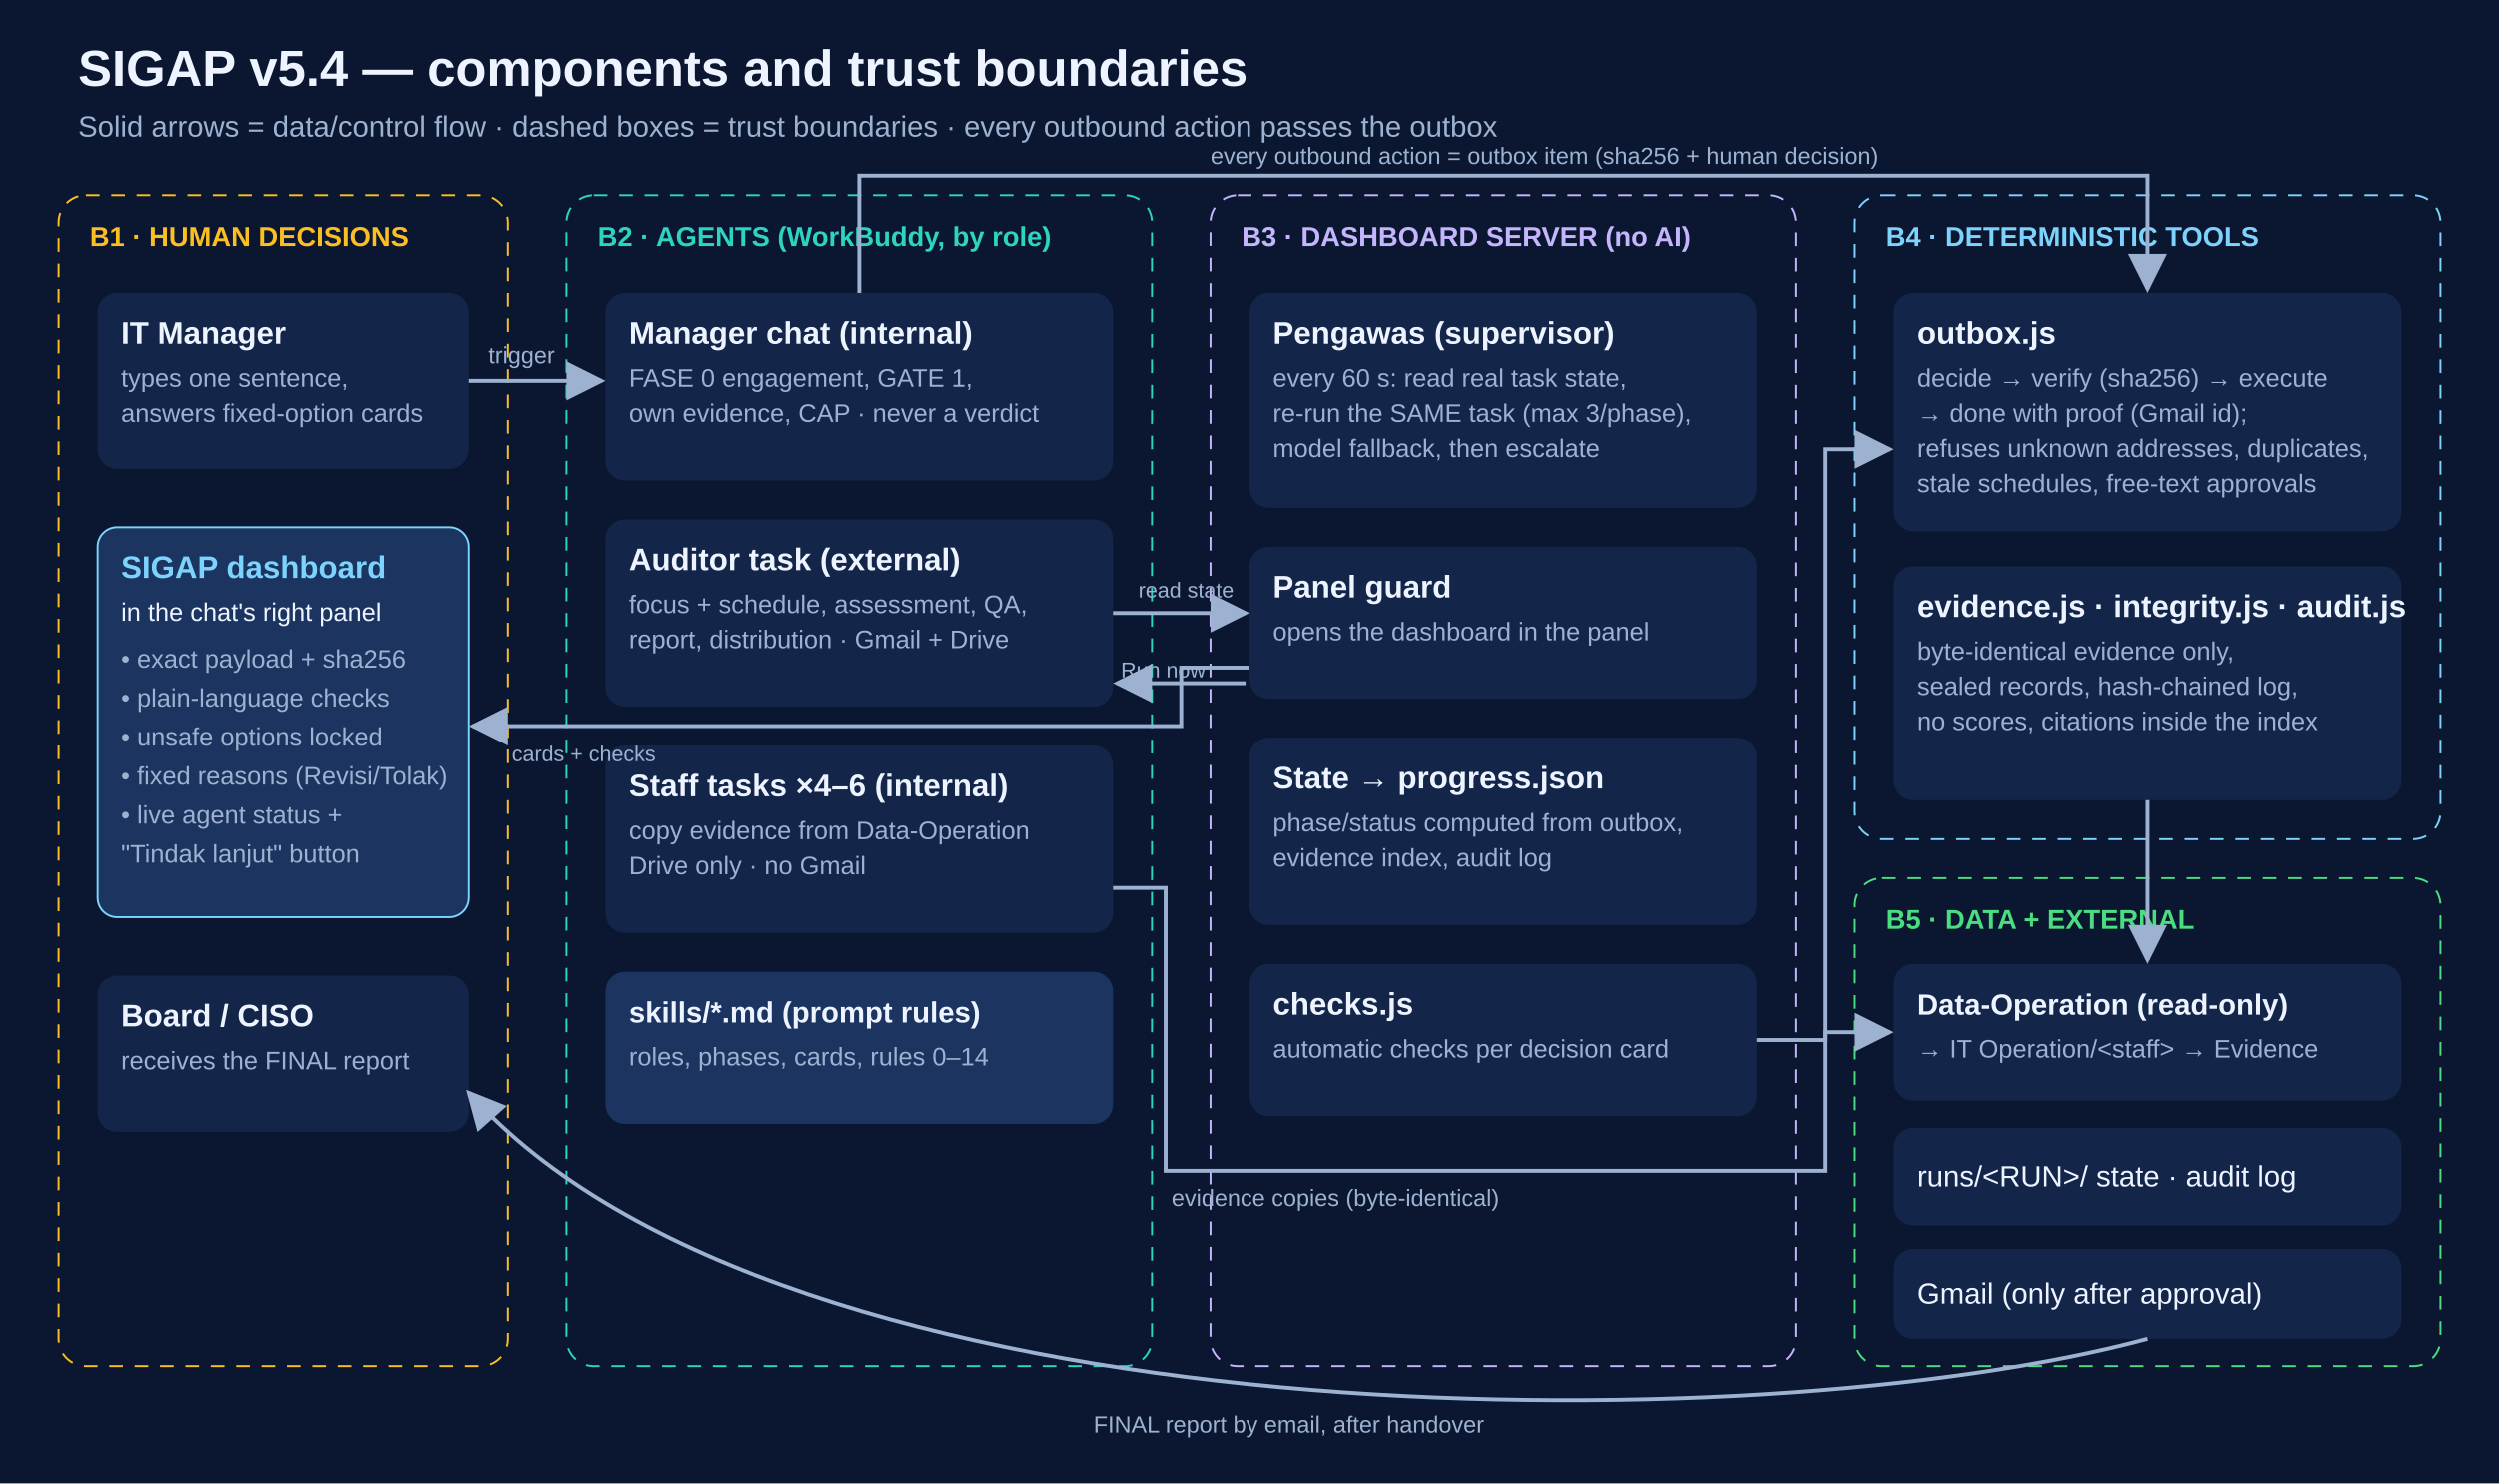
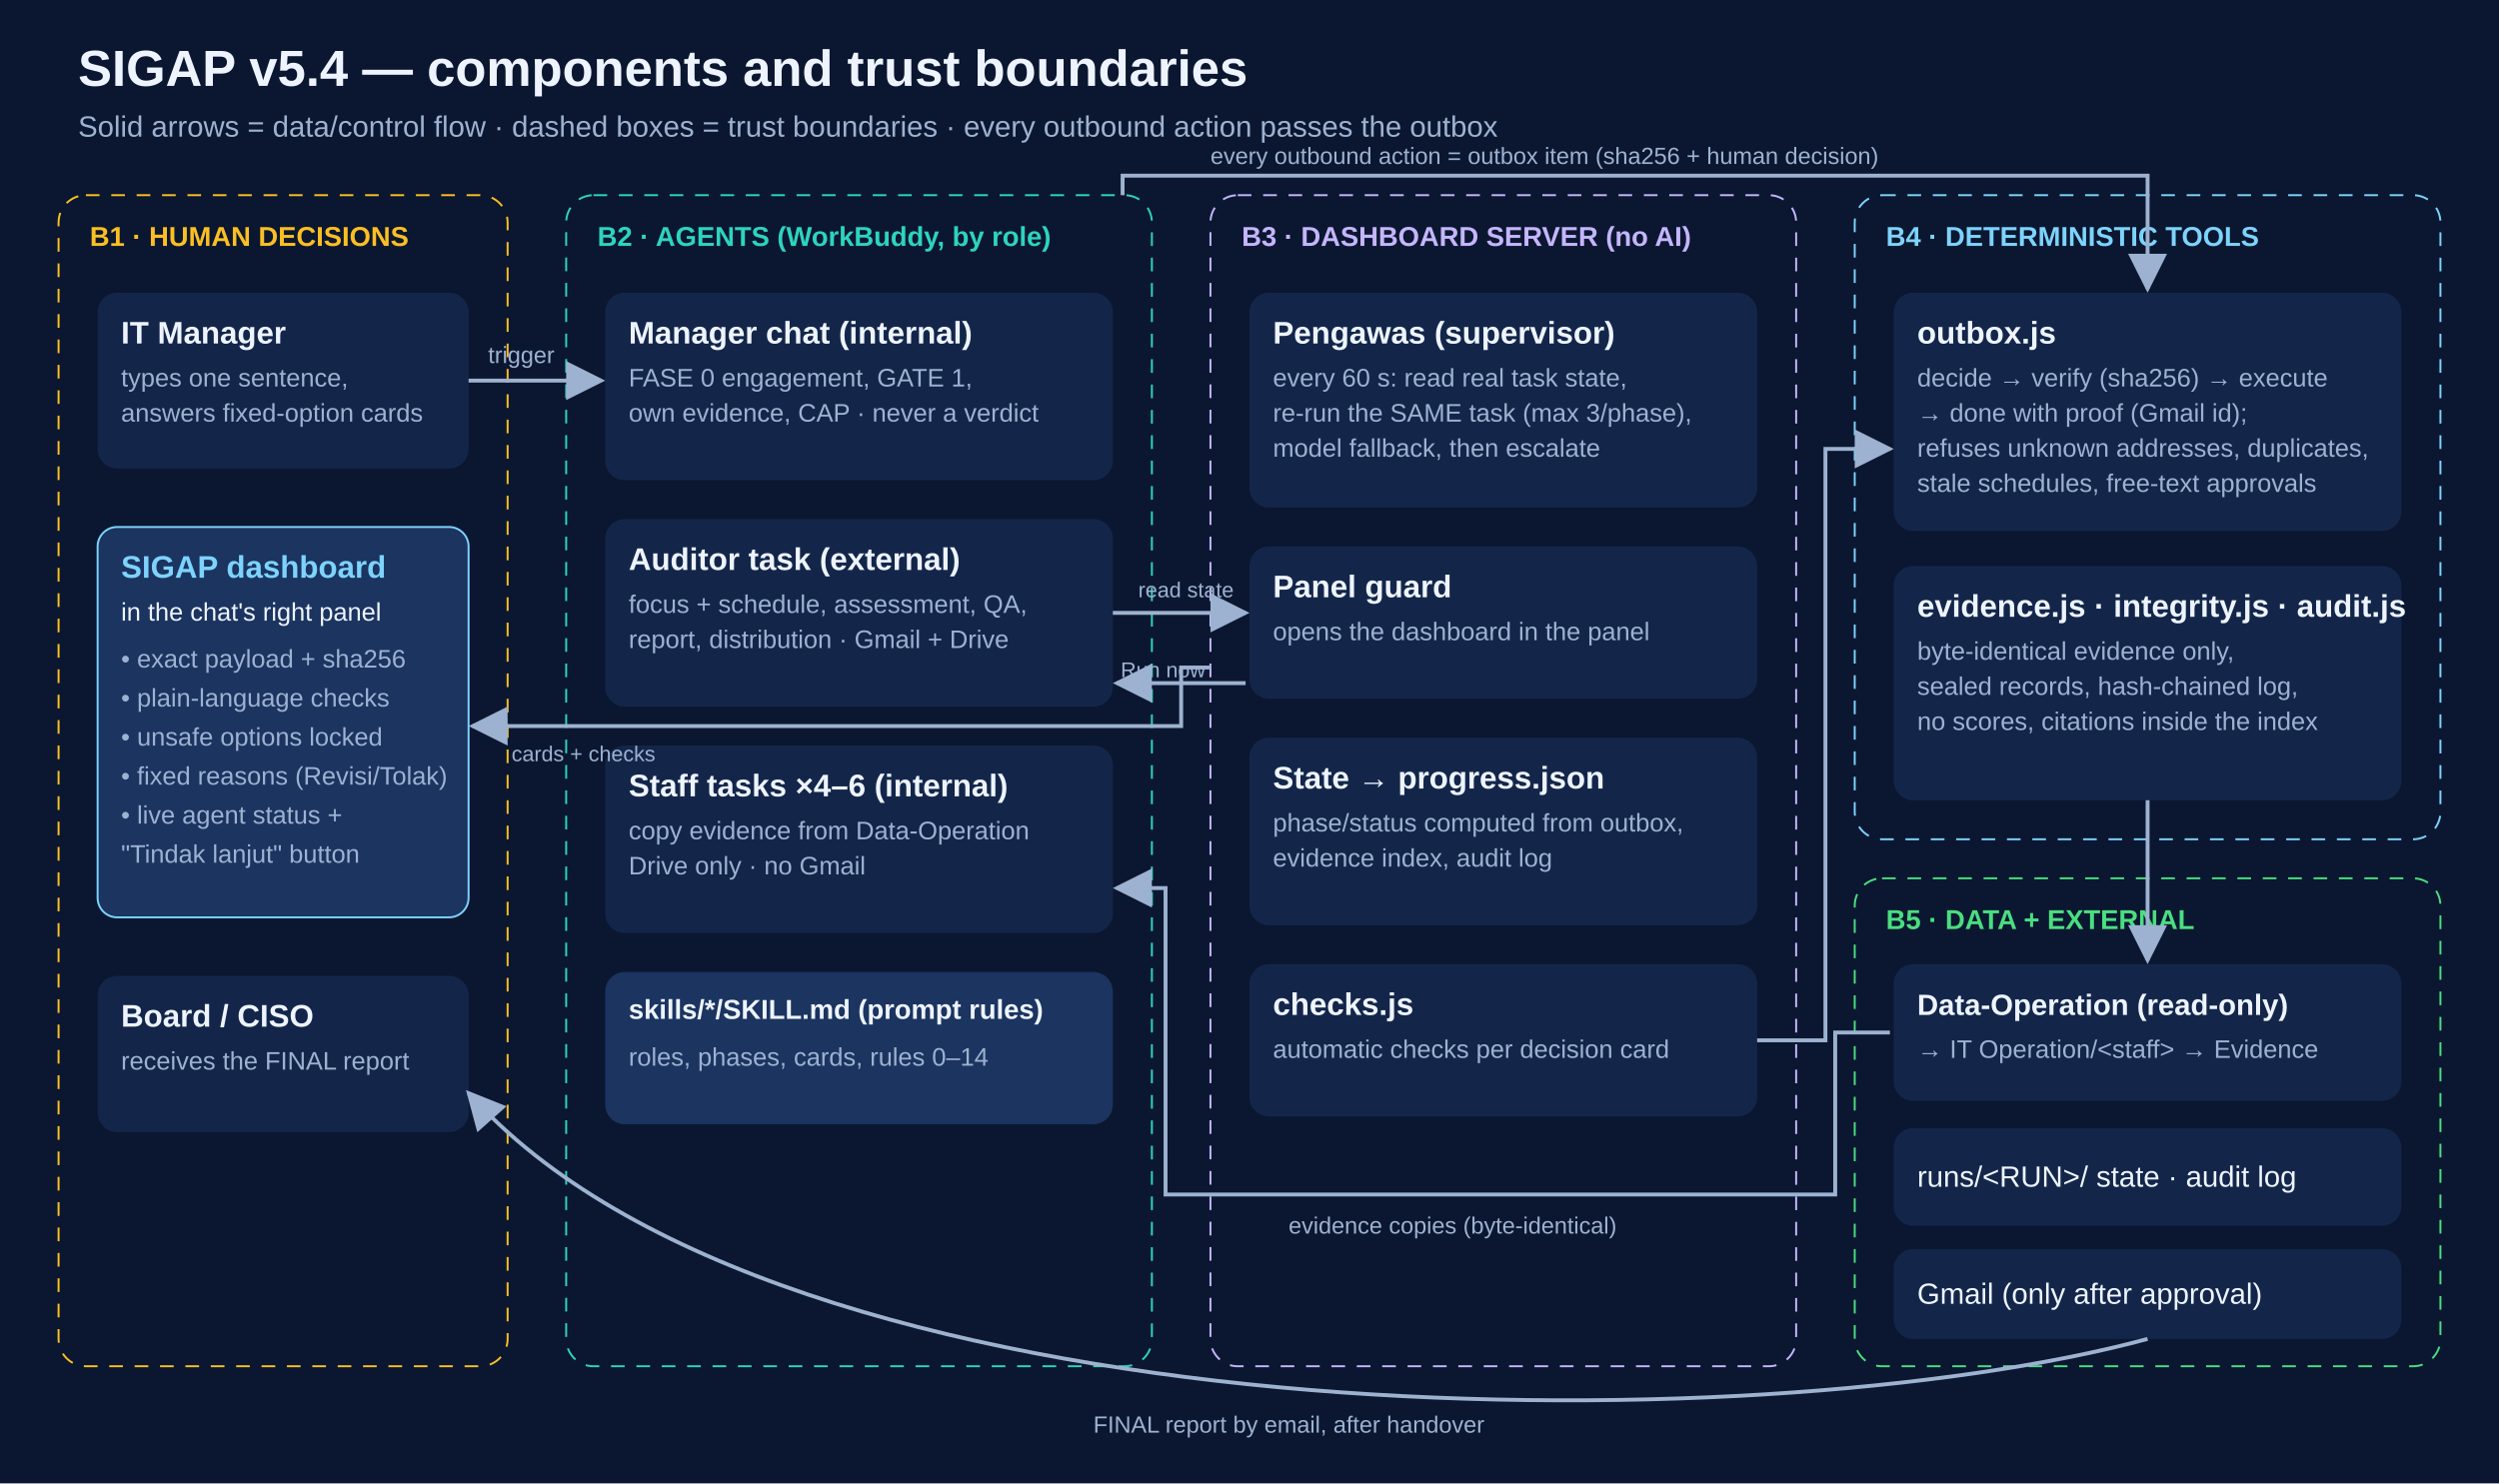
<svg xmlns="http://www.w3.org/2000/svg" width="1280" height="760" viewBox="0 0 1280 760" font-family="Segoe UI, Arial, sans-serif">
  <rect width="1280" height="760" fill="#0B1730" />
  <text x="40" y="44" fill="#EEF4FF" font-size="26" font-weight="700">SIGAP v5.4 — components and trust boundaries</text>
  <text x="40" y="70" fill="#9DB2D1" font-size="15">Solid arrows = data/control flow · dashed boxes = trust boundaries · every outbound action passes the outbox</text>
  <rect x="30" y="100" width="230" height="600" rx="14" fill="none" stroke="#FBBF24" stroke-dasharray="7 6" />
  <text x="46" y="126" fill="#FBBF24" font-size="14" font-weight="700">B1 · HUMAN DECISIONS</text>
  <rect x="50" y="150" width="190" height="90" rx="10" fill="#13264A" />
  <text x="62" y="176" fill="#EEF4FF" font-size="16" font-weight="700">IT Manager</text>
  <text x="62" y="198" fill="#9DB2D1" font-size="13">types one sentence,</text>
  <text x="62" y="216" fill="#9DB2D1" font-size="13">answers fixed-option cards</text>
  <rect x="50" y="270" width="190" height="200" rx="10" fill="#1B3460" stroke="#7DD3FC" />
  <text x="62" y="296" fill="#7DD3FC" font-size="16" font-weight="700">SIGAP dashboard</text>
  <text x="62" y="318" fill="#EEF4FF" font-size="13">in the chat's right panel</text>
  <text x="62" y="342" fill="#9DB2D1" font-size="13">• exact payload + sha256</text>
  <text x="62" y="362" fill="#9DB2D1" font-size="13">• plain-language checks</text>
  <text x="62" y="382" fill="#9DB2D1" font-size="13">• unsafe options locked</text>
  <text x="62" y="402" fill="#9DB2D1" font-size="13">• fixed reasons (Revisi/Tolak)</text>
  <text x="62" y="422" fill="#9DB2D1" font-size="13">• live agent status +</text>
  <text x="62" y="442" fill="#9DB2D1" font-size="13">  "Tindak lanjut" button</text>
  <rect x="50" y="500" width="190" height="80" rx="10" fill="#13264A" />
  <text x="62" y="526" fill="#EEF4FF" font-size="16" font-weight="700">Board / CISO</text>
  <text x="62" y="548" fill="#9DB2D1" font-size="13">receives the FINAL report</text>
  <rect x="290" y="100" width="300" height="600" rx="14" fill="none" stroke="#2DD4BF" stroke-dasharray="7 6" />
  <text x="306" y="126" fill="#2DD4BF" font-size="14" font-weight="700">B2 · AGENTS (WorkBuddy, by role)</text>
  <rect x="310" y="150" width="260" height="96" rx="10" fill="#13264A" />
  <text x="322" y="176" fill="#EEF4FF" font-size="16" font-weight="700">Manager chat (internal)</text>
  <text x="322" y="198" fill="#9DB2D1" font-size="13">FASE 0 engagement, GATE 1,</text>
  <text x="322" y="216" fill="#9DB2D1" font-size="13">own evidence, CAP · never a verdict</text>
  <rect x="310" y="266" width="260" height="96" rx="10" fill="#13264A" />
  <text x="322" y="292" fill="#EEF4FF" font-size="16" font-weight="700">Auditor task (external)</text>
  <text x="322" y="314" fill="#9DB2D1" font-size="13">focus + schedule, assessment, QA,</text>
  <text x="322" y="332" fill="#9DB2D1" font-size="13">report, distribution · Gmail + Drive</text>
  <rect x="310" y="382" width="260" height="96" rx="10" fill="#13264A" />
  <text x="322" y="408" fill="#EEF4FF" font-size="16" font-weight="700">Staff tasks ×4–6 (internal)</text>
  <text x="322" y="430" fill="#9DB2D1" font-size="13">copy evidence from Data-Operation</text>
  <text x="322" y="448" fill="#9DB2D1" font-size="13">Drive only · no Gmail</text>
  <rect x="310" y="498" width="260" height="78" rx="10" fill="#1B3460" />
-   <text x="322" y="524" fill="#EEF4FF" font-size="15" font-weight="700">skills/*.md (prompt rules)</text>
+   <text x="322" y="522" fill="#EEF4FF" font-size="14" font-weight="700">skills/*/SKILL.md (prompt rules)</text>
  <text x="322" y="546" fill="#9DB2D1" font-size="13">roles, phases, cards, rules 0–14</text>
  <rect x="620" y="100" width="300" height="600" rx="14" fill="none" stroke="#C4B5FD" stroke-dasharray="7 6" />
  <text x="636" y="126" fill="#C4B5FD" font-size="14" font-weight="700">B3 · DASHBOARD SERVER (no AI)</text>
  <rect x="640" y="150" width="260" height="110" rx="10" fill="#13264A" />
  <text x="652" y="176" fill="#EEF4FF" font-size="16" font-weight="700">Pengawas (supervisor)</text>
  <text x="652" y="198" fill="#9DB2D1" font-size="13">every 60 s: read real task state,</text>
  <text x="652" y="216" fill="#9DB2D1" font-size="13">re-run the SAME task (max 3/phase),</text>
  <text x="652" y="234" fill="#9DB2D1" font-size="13">model fallback, then escalate</text>
  <rect x="640" y="280" width="260" height="78" rx="10" fill="#13264A" />
  <text x="652" y="306" fill="#EEF4FF" font-size="16" font-weight="700">Panel guard</text>
  <text x="652" y="328" fill="#9DB2D1" font-size="13">opens the dashboard in the panel</text>
  <rect x="640" y="378" width="260" height="96" rx="10" fill="#13264A" />
  <text x="652" y="404" fill="#EEF4FF" font-size="16" font-weight="700">State → progress.json</text>
  <text x="652" y="426" fill="#9DB2D1" font-size="13">phase/status computed from outbox,</text>
  <text x="652" y="444" fill="#9DB2D1" font-size="13">evidence index, audit log</text>
  <rect x="640" y="494" width="260" height="78" rx="10" fill="#13264A" />
  <text x="652" y="520" fill="#EEF4FF" font-size="16" font-weight="700">checks.js</text>
  <text x="652" y="542" fill="#9DB2D1" font-size="13">automatic checks per decision card</text>
  <rect x="950" y="100" width="300" height="330" rx="14" fill="none" stroke="#7DD3FC" stroke-dasharray="7 6" />
  <text x="966" y="126" fill="#7DD3FC" font-size="14" font-weight="700">B4 · DETERMINISTIC TOOLS</text>
  <rect x="970" y="150" width="260" height="122" rx="10" fill="#13264A" />
  <text x="982" y="176" fill="#EEF4FF" font-size="16" font-weight="700">outbox.js</text>
  <text x="982" y="198" fill="#9DB2D1" font-size="13">decide → verify (sha256) → execute</text>
  <text x="982" y="216" fill="#9DB2D1" font-size="13">→ done with proof (Gmail id);</text>
  <text x="982" y="234" fill="#9DB2D1" font-size="13">refuses unknown addresses, duplicates,</text>
  <text x="982" y="252" fill="#9DB2D1" font-size="13">stale schedules, free-text approvals</text>
  <rect x="970" y="290" width="260" height="120" rx="10" fill="#13264A" />
  <text x="982" y="316" fill="#EEF4FF" font-size="16" font-weight="700">evidence.js · integrity.js · audit.js</text>
  <text x="982" y="338" fill="#9DB2D1" font-size="13">byte-identical evidence only,</text>
  <text x="982" y="356" fill="#9DB2D1" font-size="13">sealed records, hash-chained log,</text>
  <text x="982" y="374" fill="#9DB2D1" font-size="13">no scores, citations inside the index</text>
  <rect x="950" y="450" width="300" height="250" rx="14" fill="none" stroke="#4ADE80" stroke-dasharray="7 6" />
  <text x="966" y="476" fill="#4ADE80" font-size="14" font-weight="700">B5 · DATA + EXTERNAL</text>
  <rect x="970" y="494" width="260" height="70" rx="10" fill="#13264A" />
  <text x="982" y="520" fill="#EEF4FF" font-size="15" font-weight="700">Data-Operation (read-only)</text>
  <text x="982" y="542" fill="#9DB2D1" font-size="13">→ IT Operation/&lt;staff&gt; → Evidence</text>
  <rect x="970" y="578" width="260" height="50" rx="10" fill="#13264A" />
  <text x="982" y="608" fill="#EEF4FF" font-size="15">runs/&lt;RUN&gt;/ state · audit log</text>
  <rect x="970" y="640" width="260" height="46" rx="10" fill="#13264A" />
  <text x="982" y="668" fill="#EEF4FF" font-size="15">Gmail (only after approval)</text>
  <defs>
    <marker id="a" markerWidth="10" markerHeight="10" refX="9" refY="5" orient="auto">
      <path d="M0,0 L10,5 L0,10 z" fill="#9DB2D1" />
    </marker>
  </defs>
  <g stroke="#9DB2D1" stroke-width="2" fill="none" marker-end="url(#a)">
    <path d="M240 195 H308" />
    <path d="M570 314 H638" />
    <path d="M638 350 H572" />
-     <path d="M440 150 V 90 H 1100 V 148" />
+     <path d="M575 100 V 90 H 1100 V 148" />
    <path d="M900 533 H 935 V 230 H 968" />
    <path d="M1100 410 V 492" />
-     <path d="M570 455 H 597 V 600 H 935 V 529 H 968" />
-     <path d="M640 342 H 605 V 372 H 242" />
+     <path d="M968 529 H 940 V 612 H 597 V 455 H 572" />
+     <path d="M620 342 H 605 V 372 H 242" />
    <path d="M1100 686 C 900 740, 400 740, 240 560" />
  </g>
  <text x="250" y="186" fill="#9DB2D1" font-size="12">trigger</text>
  <text x="583" y="306" fill="#9DB2D1" font-size="11">read state</text>
  <text x="574" y="347" fill="#9DB2D1" font-size="11">Run now</text>
  <text x="620" y="84" fill="#9DB2D1" font-size="12">every outbound action = outbox item (sha256 + human decision)</text>
  <text x="262" y="390" fill="#9DB2D1" font-size="11">cards + checks</text>
-   <text x="600" y="618" fill="#9DB2D1" font-size="12">evidence copies (byte-identical)</text>
+   <text x="660" y="632" fill="#9DB2D1" font-size="12">evidence copies (byte-identical)</text>
  <text x="560" y="734" fill="#9DB2D1" font-size="12">FINAL report by email, after handover</text>
</svg>
